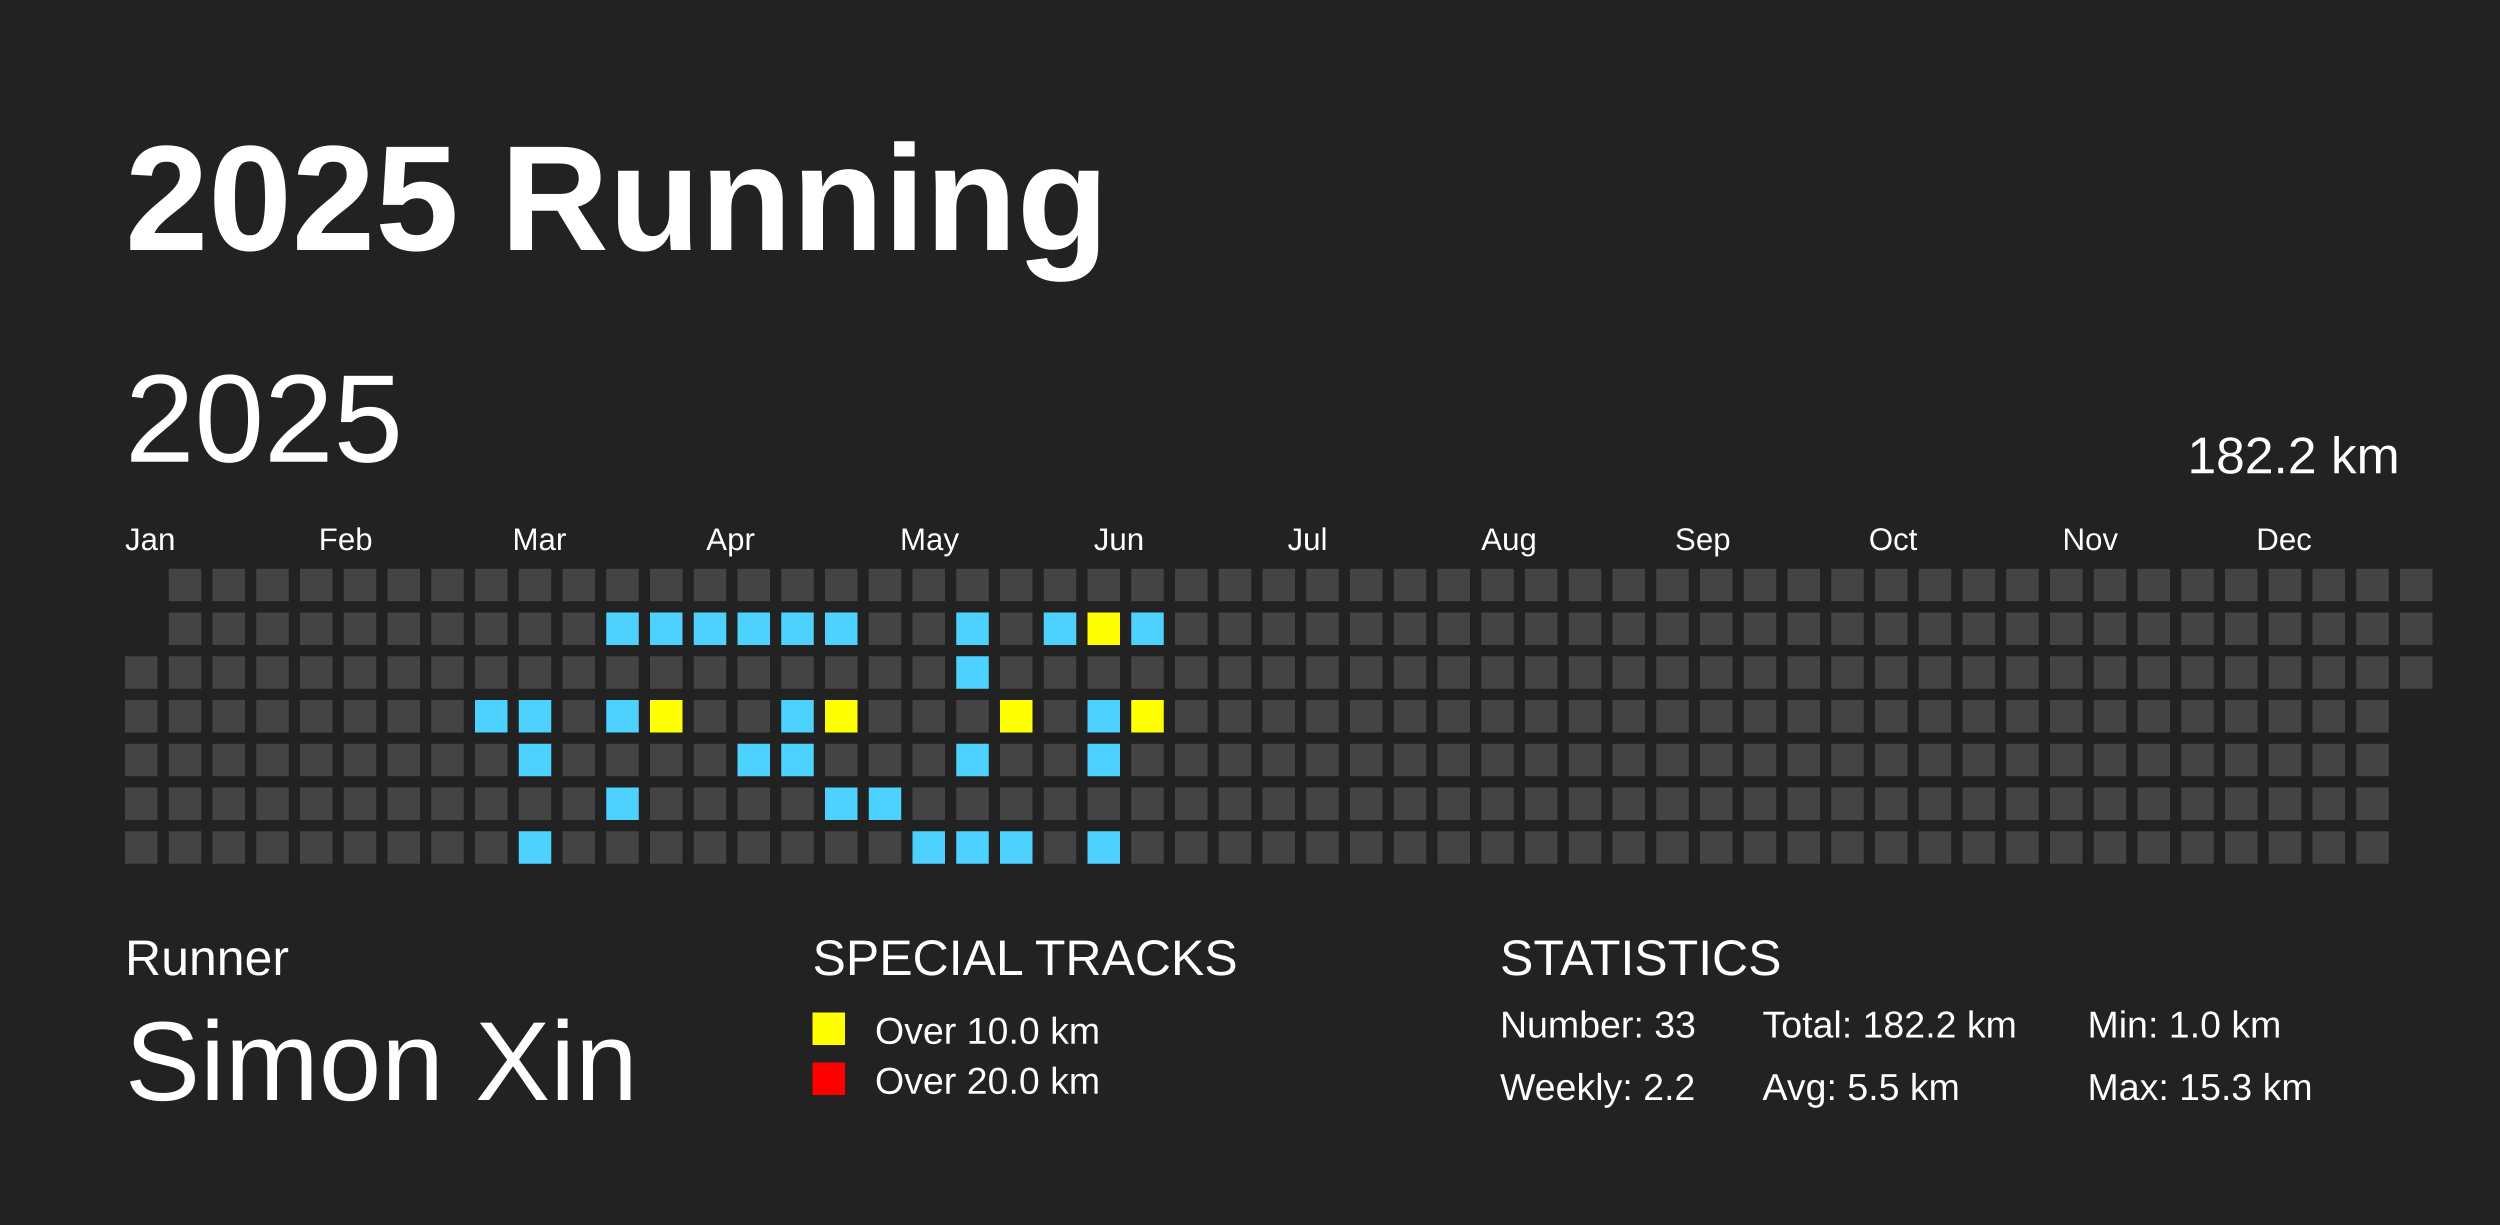
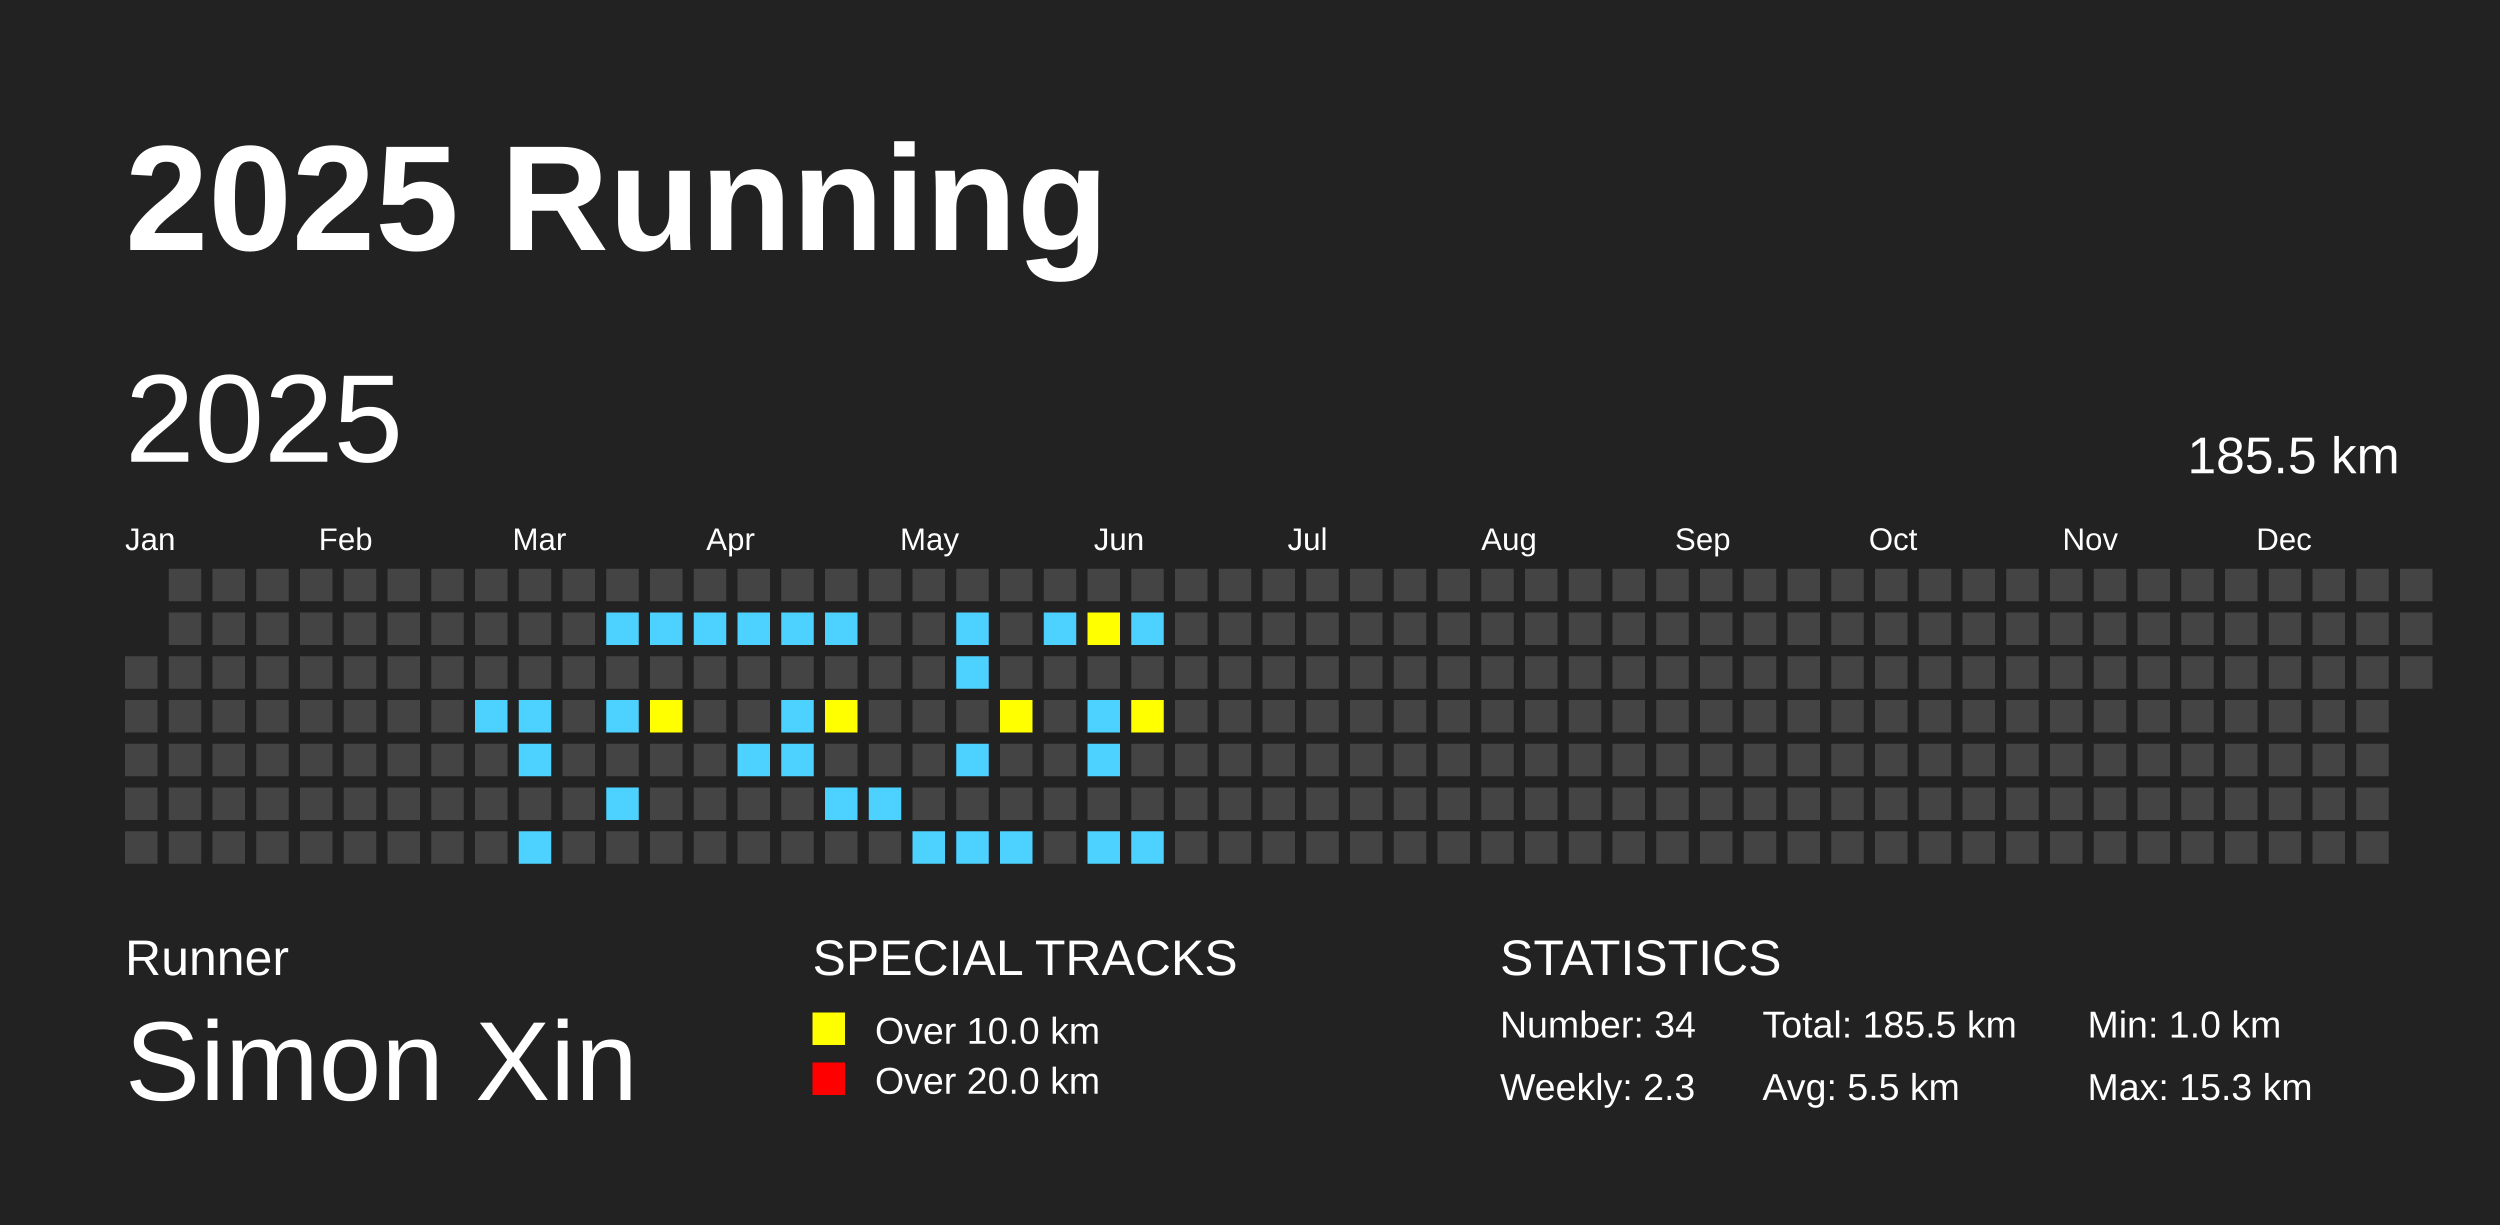
<svg xmlns="http://www.w3.org/2000/svg" baseProfile="full" height="98mm" version="1.1" viewBox="0,0,200,98" width="200mm">
  <defs />
  <rect fill="#222222" height="98" width="200" x="0" y="0" />
  <text fill="#FFFFFF" style="font-size:12px; font-family:Arial; font-weight:bold;" x="10" y="20">2025 Running</text>
  <text fill="#FFFFFF" style="font-size:4px; font-family:Arial" x="10" y="78">Runner</text>
  <text fill="#FFFFFF" style="font-size:9px; font-family:Arial" x="10" y="88">Simon Xin</text>
  <text fill="#FFFFFF" style="font-size:4px; font-family:Arial" x="65" y="78">SPECIAL TRACKS</text>
  <rect fill="yellow" height="2.6" width="2.6" x="65" y="81" />
  <text fill="#FFFFFF" style="font-size:3px; font-family:Arial" x="70" y="83.5">Over 10.0 km</text>
  <rect fill="red" height="2.6" width="2.6" x="65" y="85" />
  <text fill="#FFFFFF" style="font-size:3px; font-family:Arial" x="70" y="87.5">Over 20.0 km</text>
  <text fill="#FFFFFF" style="font-size:4px; font-family:Arial" x="120" y="78">STATISTICS</text>
-   <text fill="#FFFFFF" style="font-size:3px; font-family:Arial" x="120" y="83">Number: 33</text>
-   <text fill="#FFFFFF" style="font-size:3px; font-family:Arial" x="120" y="88">Weekly: 2.2</text>
-   <text fill="#FFFFFF" style="font-size:3px; font-family:Arial" x="141" y="83">Total: 182.2 km</text>
+   <text fill="#FFFFFF" style="font-size:3px; font-family:Arial" x="120" y="83">Number: 34</text>
+   <text fill="#FFFFFF" style="font-size:3px; font-family:Arial" x="120" y="88">Weekly: 2.3</text>
+   <text fill="#FFFFFF" style="font-size:3px; font-family:Arial" x="141" y="83">Total: 185.5 km</text>
  <text fill="#FFFFFF" style="font-size:3px; font-family:Arial" x="141" y="88">Avg: 5.5 km</text>
  <text fill="#FFFFFF" style="font-size:3px; font-family:Arial" x="167" y="83">Min: 1.0 km</text>
  <text fill="#FFFFFF" style="font-size:3px; font-family:Arial" x="167" y="88">Max: 15.3 km</text>
  <text dominant-baseline="hanging" fill="#FFFFFF" style="font-size:10.0px; font-family:Arial;" x="10" y="30">2025</text>
-   <text dominant-baseline="hanging" fill="#FFFFFF" style="font-size:4.125px; font-family:Arial;" x="175" y="35">182.2 km</text>
+   <text dominant-baseline="hanging" fill="#FFFFFF" style="font-size:4.125px; font-family:Arial;" x="175" y="35">185.5 km</text>
  <text fill="#FFFFFF" style="font-size:2.5px; font-family:Arial" x="10.0" y="44">Jan</text>
  <text fill="#FFFFFF" style="font-size:2.5px; font-family:Arial" x="25.5" y="44">Feb</text>
  <text fill="#FFFFFF" style="font-size:2.5px; font-family:Arial" x="41.0" y="44">Mar</text>
  <text fill="#FFFFFF" style="font-size:2.5px; font-family:Arial" x="56.5" y="44">Apr</text>
  <text fill="#FFFFFF" style="font-size:2.5px; font-family:Arial" x="72.0" y="44">May</text>
  <text fill="#FFFFFF" style="font-size:2.5px; font-family:Arial" x="87.5" y="44">Jun</text>
  <text fill="#FFFFFF" style="font-size:2.5px; font-family:Arial" x="103.0" y="44">Jul</text>
  <text fill="#FFFFFF" style="font-size:2.5px; font-family:Arial" x="118.5" y="44">Aug</text>
  <text fill="#FFFFFF" style="font-size:2.5px; font-family:Arial" x="134.0" y="44">Sep</text>
  <text fill="#FFFFFF" style="font-size:2.5px; font-family:Arial" x="149.5" y="44">Oct</text>
  <text fill="#FFFFFF" style="font-size:2.5px; font-family:Arial" x="165.0" y="44">Nov</text>
  <text fill="#FFFFFF" style="font-size:2.5px; font-family:Arial" x="180.5" y="44">Dec</text>
  <rect fill="#444444" height="2.6" width="2.6" x="10.0" y="52.5" />
  <rect fill="#444444" height="2.6" width="2.6" x="10.0" y="56.0" />
  <rect fill="#444444" height="2.6" width="2.6" x="10.0" y="59.5" />
  <rect fill="#444444" height="2.6" width="2.6" x="10.0" y="63.0" />
  <rect fill="#444444" height="2.6" width="2.6" x="10.0" y="66.5" />
  <rect fill="#444444" height="2.6" width="2.6" x="13.5" y="45.5" />
  <rect fill="#444444" height="2.6" width="2.6" x="13.5" y="49.0" />
  <rect fill="#444444" height="2.6" width="2.6" x="13.5" y="52.5" />
  <rect fill="#444444" height="2.6" width="2.6" x="13.5" y="56.0" />
  <rect fill="#444444" height="2.6" width="2.6" x="13.5" y="59.5" />
  <rect fill="#444444" height="2.6" width="2.6" x="13.5" y="63.0" />
  <rect fill="#444444" height="2.6" width="2.6" x="13.5" y="66.5" />
  <rect fill="#444444" height="2.6" width="2.6" x="17.0" y="45.5" />
  <rect fill="#444444" height="2.6" width="2.6" x="17.0" y="49.0" />
  <rect fill="#444444" height="2.6" width="2.6" x="17.0" y="52.5" />
  <rect fill="#444444" height="2.6" width="2.6" x="17.0" y="56.0" />
  <rect fill="#444444" height="2.6" width="2.6" x="17.0" y="59.5" />
  <rect fill="#444444" height="2.6" width="2.6" x="17.0" y="63.0" />
  <rect fill="#444444" height="2.6" width="2.6" x="17.0" y="66.5" />
  <rect fill="#444444" height="2.6" width="2.6" x="20.5" y="45.5" />
  <rect fill="#444444" height="2.6" width="2.6" x="20.5" y="49.0" />
  <rect fill="#444444" height="2.6" width="2.6" x="20.5" y="52.5" />
  <rect fill="#444444" height="2.6" width="2.6" x="20.5" y="56.0" />
  <rect fill="#444444" height="2.6" width="2.6" x="20.5" y="59.5" />
  <rect fill="#444444" height="2.6" width="2.6" x="20.5" y="63.0" />
  <rect fill="#444444" height="2.6" width="2.6" x="20.5" y="66.5" />
  <rect fill="#444444" height="2.6" width="2.6" x="24.0" y="45.5" />
  <rect fill="#444444" height="2.6" width="2.6" x="24.0" y="49.0" />
  <rect fill="#444444" height="2.6" width="2.6" x="24.0" y="52.5" />
  <rect fill="#444444" height="2.6" width="2.6" x="24.0" y="56.0" />
  <rect fill="#444444" height="2.6" width="2.6" x="24.0" y="59.5" />
  <rect fill="#444444" height="2.6" width="2.6" x="24.0" y="63.0" />
  <rect fill="#444444" height="2.6" width="2.6" x="24.0" y="66.5" />
  <rect fill="#444444" height="2.6" width="2.6" x="27.5" y="45.5" />
  <rect fill="#444444" height="2.6" width="2.6" x="27.5" y="49.0" />
  <rect fill="#444444" height="2.6" width="2.6" x="27.5" y="52.5" />
  <rect fill="#444444" height="2.6" width="2.6" x="27.5" y="56.0" />
  <rect fill="#444444" height="2.6" width="2.6" x="27.5" y="59.5" />
  <rect fill="#444444" height="2.6" width="2.6" x="27.5" y="63.0" />
  <rect fill="#444444" height="2.6" width="2.6" x="27.5" y="66.5" />
  <rect fill="#444444" height="2.6" width="2.6" x="31.0" y="45.5" />
  <rect fill="#444444" height="2.6" width="2.6" x="31.0" y="49.0" />
  <rect fill="#444444" height="2.6" width="2.6" x="31.0" y="52.5" />
  <rect fill="#444444" height="2.6" width="2.6" x="31.0" y="56.0" />
  <rect fill="#444444" height="2.6" width="2.6" x="31.0" y="59.5" />
  <rect fill="#444444" height="2.6" width="2.6" x="31.0" y="63.0" />
  <rect fill="#444444" height="2.6" width="2.6" x="31.0" y="66.5" />
  <rect fill="#444444" height="2.6" width="2.6" x="34.5" y="45.5" />
  <rect fill="#444444" height="2.6" width="2.6" x="34.5" y="49.0" />
  <rect fill="#444444" height="2.6" width="2.6" x="34.5" y="52.5" />
  <rect fill="#444444" height="2.6" width="2.6" x="34.5" y="56.0" />
  <rect fill="#444444" height="2.6" width="2.6" x="34.5" y="59.5" />
  <rect fill="#444444" height="2.6" width="2.6" x="34.5" y="63.0" />
  <rect fill="#444444" height="2.6" width="2.6" x="34.5" y="66.5" />
  <rect fill="#444444" height="2.6" width="2.6" x="38.0" y="45.5" />
  <rect fill="#444444" height="2.6" width="2.6" x="38.0" y="49.0" />
  <rect fill="#444444" height="2.6" width="2.6" x="38.0" y="52.5" />
  <rect fill="#4DD2FF" height="2.6" width="2.6" x="38.0" y="56.0" />
  <rect fill="#444444" height="2.6" width="2.6" x="38.0" y="59.5" />
  <rect fill="#444444" height="2.6" width="2.6" x="38.0" y="63.0" />
  <rect fill="#444444" height="2.6" width="2.6" x="38.0" y="66.5" />
  <rect fill="#444444" height="2.6" width="2.6" x="41.5" y="45.5" />
  <rect fill="#444444" height="2.6" width="2.6" x="41.5" y="49.0" />
  <rect fill="#444444" height="2.6" width="2.6" x="41.5" y="52.5" />
  <rect fill="#4DD2FF" height="2.6" width="2.6" x="41.5" y="56.0" />
  <rect fill="#4DD2FF" height="2.6" width="2.6" x="41.5" y="59.5" />
  <rect fill="#444444" height="2.6" width="2.6" x="41.5" y="63.0" />
  <rect fill="#4DD2FF" height="2.6" width="2.6" x="41.5" y="66.5" />
  <rect fill="#444444" height="2.6" width="2.6" x="45.0" y="45.5" />
  <rect fill="#444444" height="2.6" width="2.6" x="45.0" y="49.0" />
  <rect fill="#444444" height="2.6" width="2.6" x="45.0" y="52.5" />
  <rect fill="#444444" height="2.6" width="2.6" x="45.0" y="56.0" />
  <rect fill="#444444" height="2.6" width="2.6" x="45.0" y="59.5" />
  <rect fill="#444444" height="2.6" width="2.6" x="45.0" y="63.0" />
  <rect fill="#444444" height="2.6" width="2.6" x="45.0" y="66.5" />
  <rect fill="#444444" height="2.6" width="2.6" x="48.5" y="45.5" />
  <rect fill="#4DD2FF" height="2.6" width="2.6" x="48.5" y="49.0" />
  <rect fill="#444444" height="2.6" width="2.6" x="48.5" y="52.5" />
  <rect fill="#4DD2FF" height="2.6" width="2.6" x="48.5" y="56.0" />
  <rect fill="#444444" height="2.6" width="2.6" x="48.5" y="59.5" />
  <rect fill="#4DD2FF" height="2.6" width="2.6" x="48.5" y="63.0" />
  <rect fill="#444444" height="2.6" width="2.6" x="48.5" y="66.5" />
  <rect fill="#444444" height="2.6" width="2.6" x="52.0" y="45.5" />
  <rect fill="#4DD2FF" height="2.6" width="2.6" x="52.0" y="49.0" />
  <rect fill="#444444" height="2.6" width="2.6" x="52.0" y="52.5" />
  <rect fill="yellow" height="2.6" width="2.6" x="52.0" y="56.0" />
  <rect fill="#444444" height="2.6" width="2.6" x="52.0" y="59.5" />
  <rect fill="#444444" height="2.6" width="2.6" x="52.0" y="63.0" />
  <rect fill="#444444" height="2.6" width="2.6" x="52.0" y="66.5" />
  <rect fill="#444444" height="2.6" width="2.6" x="55.5" y="45.5" />
  <rect fill="#4DD2FF" height="2.6" width="2.6" x="55.5" y="49.0" />
  <rect fill="#444444" height="2.6" width="2.6" x="55.5" y="52.5" />
  <rect fill="#444444" height="2.6" width="2.6" x="55.5" y="56.0" />
  <rect fill="#444444" height="2.6" width="2.6" x="55.5" y="59.5" />
  <rect fill="#444444" height="2.6" width="2.6" x="55.5" y="63.0" />
  <rect fill="#444444" height="2.6" width="2.6" x="55.5" y="66.5" />
  <rect fill="#444444" height="2.6" width="2.6" x="59.0" y="45.5" />
  <rect fill="#4DD2FF" height="2.6" width="2.6" x="59.0" y="49.0" />
  <rect fill="#444444" height="2.6" width="2.6" x="59.0" y="52.5" />
  <rect fill="#444444" height="2.6" width="2.6" x="59.0" y="56.0" />
  <rect fill="#4DD2FF" height="2.6" width="2.6" x="59.0" y="59.5" />
  <rect fill="#444444" height="2.6" width="2.6" x="59.0" y="63.0" />
  <rect fill="#444444" height="2.6" width="2.6" x="59.0" y="66.5" />
  <rect fill="#444444" height="2.6" width="2.6" x="62.5" y="45.5" />
  <rect fill="#4DD2FF" height="2.6" width="2.6" x="62.5" y="49.0" />
  <rect fill="#444444" height="2.6" width="2.6" x="62.5" y="52.5" />
  <rect fill="#4DD2FF" height="2.6" width="2.6" x="62.5" y="56.0" />
  <rect fill="#4DD2FF" height="2.6" width="2.6" x="62.5" y="59.5" />
  <rect fill="#444444" height="2.6" width="2.6" x="62.5" y="63.0" />
  <rect fill="#444444" height="2.6" width="2.6" x="62.5" y="66.5" />
  <rect fill="#444444" height="2.6" width="2.6" x="66.0" y="45.5" />
  <rect fill="#4DD2FF" height="2.6" width="2.6" x="66.0" y="49.0" />
  <rect fill="#444444" height="2.6" width="2.6" x="66.0" y="52.5" />
  <rect fill="yellow" height="2.6" width="2.6" x="66.0" y="56.0" />
  <rect fill="#444444" height="2.6" width="2.6" x="66.0" y="59.5" />
  <rect fill="#4DD2FF" height="2.6" width="2.6" x="66.0" y="63.0" />
  <rect fill="#444444" height="2.6" width="2.6" x="66.0" y="66.5" />
  <rect fill="#444444" height="2.6" width="2.6" x="69.5" y="45.5" />
  <rect fill="#444444" height="2.6" width="2.6" x="69.5" y="49.0" />
  <rect fill="#444444" height="2.6" width="2.6" x="69.5" y="52.5" />
  <rect fill="#444444" height="2.6" width="2.6" x="69.5" y="56.0" />
  <rect fill="#444444" height="2.6" width="2.6" x="69.5" y="59.5" />
  <rect fill="#4DD2FF" height="2.6" width="2.6" x="69.5" y="63.0" />
  <rect fill="#444444" height="2.6" width="2.6" x="69.5" y="66.5" />
  <rect fill="#444444" height="2.6" width="2.6" x="73.0" y="45.5" />
  <rect fill="#444444" height="2.6" width="2.6" x="73.0" y="49.0" />
  <rect fill="#444444" height="2.6" width="2.6" x="73.0" y="52.5" />
  <rect fill="#444444" height="2.6" width="2.6" x="73.0" y="56.0" />
  <rect fill="#444444" height="2.6" width="2.6" x="73.0" y="59.5" />
  <rect fill="#444444" height="2.6" width="2.6" x="73.0" y="63.0" />
  <rect fill="#4DD2FF" height="2.6" width="2.6" x="73.0" y="66.5" />
  <rect fill="#444444" height="2.6" width="2.6" x="76.5" y="45.5" />
  <rect fill="#4DD2FF" height="2.6" width="2.6" x="76.5" y="49.0" />
  <rect fill="#4DD2FF" height="2.6" width="2.6" x="76.5" y="52.5" />
  <rect fill="#444444" height="2.6" width="2.6" x="76.5" y="56.0" />
  <rect fill="#4DD2FF" height="2.6" width="2.6" x="76.5" y="59.5" />
  <rect fill="#444444" height="2.6" width="2.6" x="76.5" y="63.0" />
  <rect fill="#4DD2FF" height="2.6" width="2.6" x="76.5" y="66.5" />
  <rect fill="#444444" height="2.6" width="2.6" x="80.0" y="45.5" />
  <rect fill="#444444" height="2.6" width="2.6" x="80.0" y="49.0" />
  <rect fill="#444444" height="2.6" width="2.6" x="80.0" y="52.5" />
  <rect fill="yellow" height="2.6" width="2.6" x="80.0" y="56.0" />
  <rect fill="#444444" height="2.6" width="2.6" x="80.0" y="59.5" />
  <rect fill="#444444" height="2.6" width="2.6" x="80.0" y="63.0" />
  <rect fill="#4DD2FF" height="2.6" width="2.6" x="80.0" y="66.5" />
  <rect fill="#444444" height="2.6" width="2.6" x="83.5" y="45.5" />
  <rect fill="#4DD2FF" height="2.6" width="2.6" x="83.5" y="49.0" />
  <rect fill="#444444" height="2.6" width="2.6" x="83.5" y="52.5" />
  <rect fill="#444444" height="2.6" width="2.6" x="83.5" y="56.0" />
  <rect fill="#444444" height="2.6" width="2.6" x="83.5" y="59.5" />
  <rect fill="#444444" height="2.6" width="2.6" x="83.5" y="63.0" />
  <rect fill="#444444" height="2.6" width="2.6" x="83.5" y="66.5" />
  <rect fill="#444444" height="2.6" width="2.6" x="87.0" y="45.5" />
  <rect fill="yellow" height="2.6" width="2.6" x="87.0" y="49.0" />
  <rect fill="#444444" height="2.6" width="2.6" x="87.0" y="52.5" />
  <rect fill="#4DD2FF" height="2.6" width="2.6" x="87.0" y="56.0" />
  <rect fill="#4DD2FF" height="2.6" width="2.6" x="87.0" y="59.5" />
  <rect fill="#444444" height="2.6" width="2.6" x="87.0" y="63.0" />
  <rect fill="#4DD2FF" height="2.6" width="2.6" x="87.0" y="66.5" />
  <rect fill="#444444" height="2.6" width="2.6" x="90.5" y="45.5" />
  <rect fill="#4DD2FF" height="2.6" width="2.6" x="90.5" y="49.0" />
  <rect fill="#444444" height="2.6" width="2.6" x="90.5" y="52.5" />
  <rect fill="yellow" height="2.6" width="2.6" x="90.5" y="56.0" />
  <rect fill="#444444" height="2.6" width="2.6" x="90.5" y="59.5" />
  <rect fill="#444444" height="2.6" width="2.6" x="90.5" y="63.0" />
-   <rect fill="#444444" height="2.6" width="2.6" x="90.5" y="66.5" />
+   <rect fill="#4DD2FF" height="2.6" width="2.6" x="90.5" y="66.5" />
  <rect fill="#444444" height="2.6" width="2.6" x="94.0" y="45.5" />
  <rect fill="#444444" height="2.6" width="2.6" x="94.0" y="49.0" />
  <rect fill="#444444" height="2.6" width="2.6" x="94.0" y="52.5" />
  <rect fill="#444444" height="2.6" width="2.6" x="94.0" y="56.0" />
  <rect fill="#444444" height="2.6" width="2.6" x="94.0" y="59.5" />
  <rect fill="#444444" height="2.6" width="2.6" x="94.0" y="63.0" />
  <rect fill="#444444" height="2.6" width="2.6" x="94.0" y="66.5" />
  <rect fill="#444444" height="2.6" width="2.6" x="97.5" y="45.5" />
  <rect fill="#444444" height="2.6" width="2.6" x="97.5" y="49.0" />
  <rect fill="#444444" height="2.6" width="2.6" x="97.5" y="52.5" />
  <rect fill="#444444" height="2.6" width="2.6" x="97.5" y="56.0" />
  <rect fill="#444444" height="2.6" width="2.6" x="97.5" y="59.5" />
  <rect fill="#444444" height="2.6" width="2.6" x="97.5" y="63.0" />
  <rect fill="#444444" height="2.6" width="2.6" x="97.5" y="66.5" />
  <rect fill="#444444" height="2.6" width="2.6" x="101.0" y="45.5" />
  <rect fill="#444444" height="2.6" width="2.6" x="101.0" y="49.0" />
  <rect fill="#444444" height="2.6" width="2.6" x="101.0" y="52.5" />
  <rect fill="#444444" height="2.6" width="2.6" x="101.0" y="56.0" />
  <rect fill="#444444" height="2.6" width="2.6" x="101.0" y="59.5" />
  <rect fill="#444444" height="2.6" width="2.6" x="101.0" y="63.0" />
  <rect fill="#444444" height="2.6" width="2.6" x="101.0" y="66.5" />
  <rect fill="#444444" height="2.6" width="2.6" x="104.5" y="45.5" />
  <rect fill="#444444" height="2.6" width="2.6" x="104.5" y="49.0" />
  <rect fill="#444444" height="2.6" width="2.6" x="104.5" y="52.5" />
  <rect fill="#444444" height="2.6" width="2.6" x="104.5" y="56.0" />
  <rect fill="#444444" height="2.6" width="2.6" x="104.5" y="59.5" />
  <rect fill="#444444" height="2.6" width="2.6" x="104.5" y="63.0" />
  <rect fill="#444444" height="2.6" width="2.6" x="104.5" y="66.5" />
  <rect fill="#444444" height="2.6" width="2.6" x="108.0" y="45.5" />
  <rect fill="#444444" height="2.6" width="2.6" x="108.0" y="49.0" />
  <rect fill="#444444" height="2.6" width="2.6" x="108.0" y="52.5" />
  <rect fill="#444444" height="2.6" width="2.6" x="108.0" y="56.0" />
  <rect fill="#444444" height="2.6" width="2.6" x="108.0" y="59.5" />
  <rect fill="#444444" height="2.6" width="2.6" x="108.0" y="63.0" />
  <rect fill="#444444" height="2.6" width="2.6" x="108.0" y="66.5" />
  <rect fill="#444444" height="2.6" width="2.6" x="111.5" y="45.5" />
  <rect fill="#444444" height="2.6" width="2.6" x="111.5" y="49.0" />
  <rect fill="#444444" height="2.6" width="2.6" x="111.5" y="52.5" />
  <rect fill="#444444" height="2.6" width="2.6" x="111.5" y="56.0" />
  <rect fill="#444444" height="2.6" width="2.6" x="111.5" y="59.5" />
  <rect fill="#444444" height="2.6" width="2.6" x="111.5" y="63.0" />
  <rect fill="#444444" height="2.6" width="2.6" x="111.5" y="66.5" />
  <rect fill="#444444" height="2.6" width="2.6" x="115.0" y="45.5" />
  <rect fill="#444444" height="2.6" width="2.6" x="115.0" y="49.0" />
  <rect fill="#444444" height="2.6" width="2.6" x="115.0" y="52.5" />
  <rect fill="#444444" height="2.6" width="2.6" x="115.0" y="56.0" />
  <rect fill="#444444" height="2.6" width="2.6" x="115.0" y="59.5" />
  <rect fill="#444444" height="2.6" width="2.6" x="115.0" y="63.0" />
  <rect fill="#444444" height="2.6" width="2.6" x="115.0" y="66.5" />
  <rect fill="#444444" height="2.6" width="2.6" x="118.5" y="45.5" />
  <rect fill="#444444" height="2.6" width="2.6" x="118.5" y="49.0" />
  <rect fill="#444444" height="2.6" width="2.6" x="118.5" y="52.5" />
  <rect fill="#444444" height="2.6" width="2.6" x="118.5" y="56.0" />
  <rect fill="#444444" height="2.6" width="2.6" x="118.5" y="59.5" />
  <rect fill="#444444" height="2.6" width="2.6" x="118.5" y="63.0" />
  <rect fill="#444444" height="2.6" width="2.6" x="118.5" y="66.5" />
  <rect fill="#444444" height="2.6" width="2.6" x="122.0" y="45.5" />
  <rect fill="#444444" height="2.6" width="2.6" x="122.0" y="49.0" />
  <rect fill="#444444" height="2.6" width="2.6" x="122.0" y="52.5" />
  <rect fill="#444444" height="2.6" width="2.6" x="122.0" y="56.0" />
  <rect fill="#444444" height="2.6" width="2.6" x="122.0" y="59.5" />
  <rect fill="#444444" height="2.6" width="2.6" x="122.0" y="63.0" />
  <rect fill="#444444" height="2.6" width="2.6" x="122.0" y="66.5" />
  <rect fill="#444444" height="2.6" width="2.6" x="125.5" y="45.5" />
  <rect fill="#444444" height="2.6" width="2.6" x="125.5" y="49.0" />
  <rect fill="#444444" height="2.6" width="2.6" x="125.5" y="52.5" />
  <rect fill="#444444" height="2.6" width="2.6" x="125.5" y="56.0" />
  <rect fill="#444444" height="2.6" width="2.6" x="125.5" y="59.5" />
  <rect fill="#444444" height="2.6" width="2.6" x="125.5" y="63.0" />
  <rect fill="#444444" height="2.6" width="2.6" x="125.5" y="66.5" />
  <rect fill="#444444" height="2.6" width="2.6" x="129.0" y="45.5" />
  <rect fill="#444444" height="2.6" width="2.6" x="129.0" y="49.0" />
  <rect fill="#444444" height="2.6" width="2.6" x="129.0" y="52.5" />
  <rect fill="#444444" height="2.6" width="2.6" x="129.0" y="56.0" />
  <rect fill="#444444" height="2.6" width="2.6" x="129.0" y="59.5" />
  <rect fill="#444444" height="2.6" width="2.6" x="129.0" y="63.0" />
  <rect fill="#444444" height="2.6" width="2.6" x="129.0" y="66.5" />
  <rect fill="#444444" height="2.6" width="2.6" x="132.5" y="45.5" />
  <rect fill="#444444" height="2.6" width="2.6" x="132.5" y="49.0" />
  <rect fill="#444444" height="2.6" width="2.6" x="132.5" y="52.5" />
  <rect fill="#444444" height="2.6" width="2.6" x="132.5" y="56.0" />
  <rect fill="#444444" height="2.6" width="2.6" x="132.5" y="59.5" />
  <rect fill="#444444" height="2.6" width="2.6" x="132.5" y="63.0" />
  <rect fill="#444444" height="2.6" width="2.6" x="132.5" y="66.5" />
  <rect fill="#444444" height="2.6" width="2.6" x="136.0" y="45.5" />
  <rect fill="#444444" height="2.6" width="2.6" x="136.0" y="49.0" />
  <rect fill="#444444" height="2.6" width="2.6" x="136.0" y="52.5" />
  <rect fill="#444444" height="2.6" width="2.6" x="136.0" y="56.0" />
  <rect fill="#444444" height="2.6" width="2.6" x="136.0" y="59.5" />
  <rect fill="#444444" height="2.6" width="2.6" x="136.0" y="63.0" />
  <rect fill="#444444" height="2.6" width="2.6" x="136.0" y="66.5" />
  <rect fill="#444444" height="2.6" width="2.6" x="139.5" y="45.5" />
  <rect fill="#444444" height="2.6" width="2.6" x="139.5" y="49.0" />
  <rect fill="#444444" height="2.6" width="2.6" x="139.5" y="52.5" />
  <rect fill="#444444" height="2.6" width="2.6" x="139.5" y="56.0" />
  <rect fill="#444444" height="2.6" width="2.6" x="139.5" y="59.5" />
  <rect fill="#444444" height="2.6" width="2.6" x="139.5" y="63.0" />
  <rect fill="#444444" height="2.6" width="2.6" x="139.5" y="66.5" />
  <rect fill="#444444" height="2.6" width="2.6" x="143.0" y="45.5" />
  <rect fill="#444444" height="2.6" width="2.6" x="143.0" y="49.0" />
  <rect fill="#444444" height="2.6" width="2.6" x="143.0" y="52.5" />
  <rect fill="#444444" height="2.6" width="2.6" x="143.0" y="56.0" />
  <rect fill="#444444" height="2.6" width="2.6" x="143.0" y="59.5" />
  <rect fill="#444444" height="2.6" width="2.6" x="143.0" y="63.0" />
  <rect fill="#444444" height="2.6" width="2.6" x="143.0" y="66.5" />
  <rect fill="#444444" height="2.6" width="2.6" x="146.5" y="45.5" />
  <rect fill="#444444" height="2.6" width="2.6" x="146.5" y="49.0" />
  <rect fill="#444444" height="2.6" width="2.6" x="146.5" y="52.5" />
  <rect fill="#444444" height="2.6" width="2.6" x="146.5" y="56.0" />
  <rect fill="#444444" height="2.6" width="2.6" x="146.5" y="59.5" />
  <rect fill="#444444" height="2.6" width="2.6" x="146.5" y="63.0" />
  <rect fill="#444444" height="2.6" width="2.6" x="146.5" y="66.5" />
  <rect fill="#444444" height="2.6" width="2.6" x="150.0" y="45.5" />
  <rect fill="#444444" height="2.6" width="2.6" x="150.0" y="49.0" />
  <rect fill="#444444" height="2.6" width="2.6" x="150.0" y="52.5" />
  <rect fill="#444444" height="2.6" width="2.6" x="150.0" y="56.0" />
  <rect fill="#444444" height="2.6" width="2.6" x="150.0" y="59.5" />
  <rect fill="#444444" height="2.6" width="2.6" x="150.0" y="63.0" />
  <rect fill="#444444" height="2.6" width="2.6" x="150.0" y="66.5" />
  <rect fill="#444444" height="2.6" width="2.6" x="153.5" y="45.5" />
  <rect fill="#444444" height="2.6" width="2.6" x="153.5" y="49.0" />
  <rect fill="#444444" height="2.6" width="2.6" x="153.5" y="52.5" />
  <rect fill="#444444" height="2.6" width="2.6" x="153.5" y="56.0" />
  <rect fill="#444444" height="2.6" width="2.6" x="153.5" y="59.5" />
  <rect fill="#444444" height="2.6" width="2.6" x="153.5" y="63.0" />
  <rect fill="#444444" height="2.6" width="2.6" x="153.5" y="66.5" />
  <rect fill="#444444" height="2.6" width="2.6" x="157.0" y="45.5" />
  <rect fill="#444444" height="2.6" width="2.6" x="157.0" y="49.0" />
  <rect fill="#444444" height="2.6" width="2.6" x="157.0" y="52.5" />
  <rect fill="#444444" height="2.6" width="2.6" x="157.0" y="56.0" />
  <rect fill="#444444" height="2.6" width="2.6" x="157.0" y="59.5" />
  <rect fill="#444444" height="2.6" width="2.6" x="157.0" y="63.0" />
  <rect fill="#444444" height="2.6" width="2.6" x="157.0" y="66.5" />
  <rect fill="#444444" height="2.6" width="2.6" x="160.5" y="45.5" />
  <rect fill="#444444" height="2.6" width="2.6" x="160.5" y="49.0" />
  <rect fill="#444444" height="2.6" width="2.6" x="160.5" y="52.5" />
  <rect fill="#444444" height="2.6" width="2.6" x="160.5" y="56.0" />
  <rect fill="#444444" height="2.6" width="2.6" x="160.5" y="59.5" />
  <rect fill="#444444" height="2.6" width="2.6" x="160.5" y="63.0" />
  <rect fill="#444444" height="2.6" width="2.6" x="160.5" y="66.5" />
  <rect fill="#444444" height="2.6" width="2.6" x="164.0" y="45.5" />
  <rect fill="#444444" height="2.6" width="2.6" x="164.0" y="49.0" />
  <rect fill="#444444" height="2.6" width="2.6" x="164.0" y="52.5" />
  <rect fill="#444444" height="2.6" width="2.6" x="164.0" y="56.0" />
  <rect fill="#444444" height="2.6" width="2.6" x="164.0" y="59.5" />
  <rect fill="#444444" height="2.6" width="2.6" x="164.0" y="63.0" />
  <rect fill="#444444" height="2.6" width="2.6" x="164.0" y="66.5" />
  <rect fill="#444444" height="2.6" width="2.6" x="167.5" y="45.5" />
  <rect fill="#444444" height="2.6" width="2.6" x="167.5" y="49.0" />
  <rect fill="#444444" height="2.6" width="2.6" x="167.5" y="52.5" />
  <rect fill="#444444" height="2.6" width="2.6" x="167.5" y="56.0" />
  <rect fill="#444444" height="2.6" width="2.6" x="167.5" y="59.5" />
  <rect fill="#444444" height="2.6" width="2.6" x="167.5" y="63.0" />
  <rect fill="#444444" height="2.6" width="2.6" x="167.5" y="66.5" />
  <rect fill="#444444" height="2.6" width="2.6" x="171.0" y="45.5" />
  <rect fill="#444444" height="2.6" width="2.6" x="171.0" y="49.0" />
  <rect fill="#444444" height="2.6" width="2.6" x="171.0" y="52.5" />
  <rect fill="#444444" height="2.6" width="2.6" x="171.0" y="56.0" />
  <rect fill="#444444" height="2.6" width="2.6" x="171.0" y="59.5" />
  <rect fill="#444444" height="2.6" width="2.6" x="171.0" y="63.0" />
  <rect fill="#444444" height="2.6" width="2.6" x="171.0" y="66.5" />
  <rect fill="#444444" height="2.6" width="2.6" x="174.5" y="45.5" />
  <rect fill="#444444" height="2.6" width="2.6" x="174.5" y="49.0" />
  <rect fill="#444444" height="2.6" width="2.6" x="174.5" y="52.5" />
  <rect fill="#444444" height="2.6" width="2.6" x="174.5" y="56.0" />
  <rect fill="#444444" height="2.6" width="2.6" x="174.5" y="59.5" />
  <rect fill="#444444" height="2.6" width="2.6" x="174.5" y="63.0" />
  <rect fill="#444444" height="2.6" width="2.6" x="174.5" y="66.5" />
  <rect fill="#444444" height="2.6" width="2.6" x="178.0" y="45.5" />
  <rect fill="#444444" height="2.6" width="2.6" x="178.0" y="49.0" />
  <rect fill="#444444" height="2.6" width="2.6" x="178.0" y="52.5" />
  <rect fill="#444444" height="2.6" width="2.6" x="178.0" y="56.0" />
  <rect fill="#444444" height="2.6" width="2.6" x="178.0" y="59.5" />
  <rect fill="#444444" height="2.6" width="2.6" x="178.0" y="63.0" />
  <rect fill="#444444" height="2.6" width="2.6" x="178.0" y="66.5" />
  <rect fill="#444444" height="2.6" width="2.6" x="181.5" y="45.5" />
  <rect fill="#444444" height="2.6" width="2.6" x="181.5" y="49.0" />
  <rect fill="#444444" height="2.6" width="2.6" x="181.5" y="52.5" />
  <rect fill="#444444" height="2.6" width="2.6" x="181.5" y="56.0" />
  <rect fill="#444444" height="2.6" width="2.6" x="181.5" y="59.5" />
  <rect fill="#444444" height="2.6" width="2.6" x="181.5" y="63.0" />
  <rect fill="#444444" height="2.6" width="2.6" x="181.5" y="66.5" />
  <rect fill="#444444" height="2.6" width="2.6" x="185.0" y="45.5" />
  <rect fill="#444444" height="2.6" width="2.6" x="185.0" y="49.0" />
  <rect fill="#444444" height="2.6" width="2.6" x="185.0" y="52.5" />
  <rect fill="#444444" height="2.6" width="2.6" x="185.0" y="56.0" />
  <rect fill="#444444" height="2.6" width="2.6" x="185.0" y="59.5" />
  <rect fill="#444444" height="2.6" width="2.6" x="185.0" y="63.0" />
  <rect fill="#444444" height="2.6" width="2.6" x="185.0" y="66.5" />
  <rect fill="#444444" height="2.6" width="2.6" x="188.5" y="45.5" />
  <rect fill="#444444" height="2.6" width="2.6" x="188.5" y="49.0" />
  <rect fill="#444444" height="2.6" width="2.6" x="188.5" y="52.5" />
  <rect fill="#444444" height="2.6" width="2.6" x="188.5" y="56.0" />
  <rect fill="#444444" height="2.6" width="2.6" x="188.5" y="59.5" />
  <rect fill="#444444" height="2.6" width="2.6" x="188.5" y="63.0" />
  <rect fill="#444444" height="2.6" width="2.6" x="188.5" y="66.5" />
  <rect fill="#444444" height="2.6" width="2.6" x="192.0" y="45.5" />
  <rect fill="#444444" height="2.6" width="2.6" x="192.0" y="49.0" />
  <rect fill="#444444" height="2.6" width="2.6" x="192.0" y="52.5" />
</svg>
